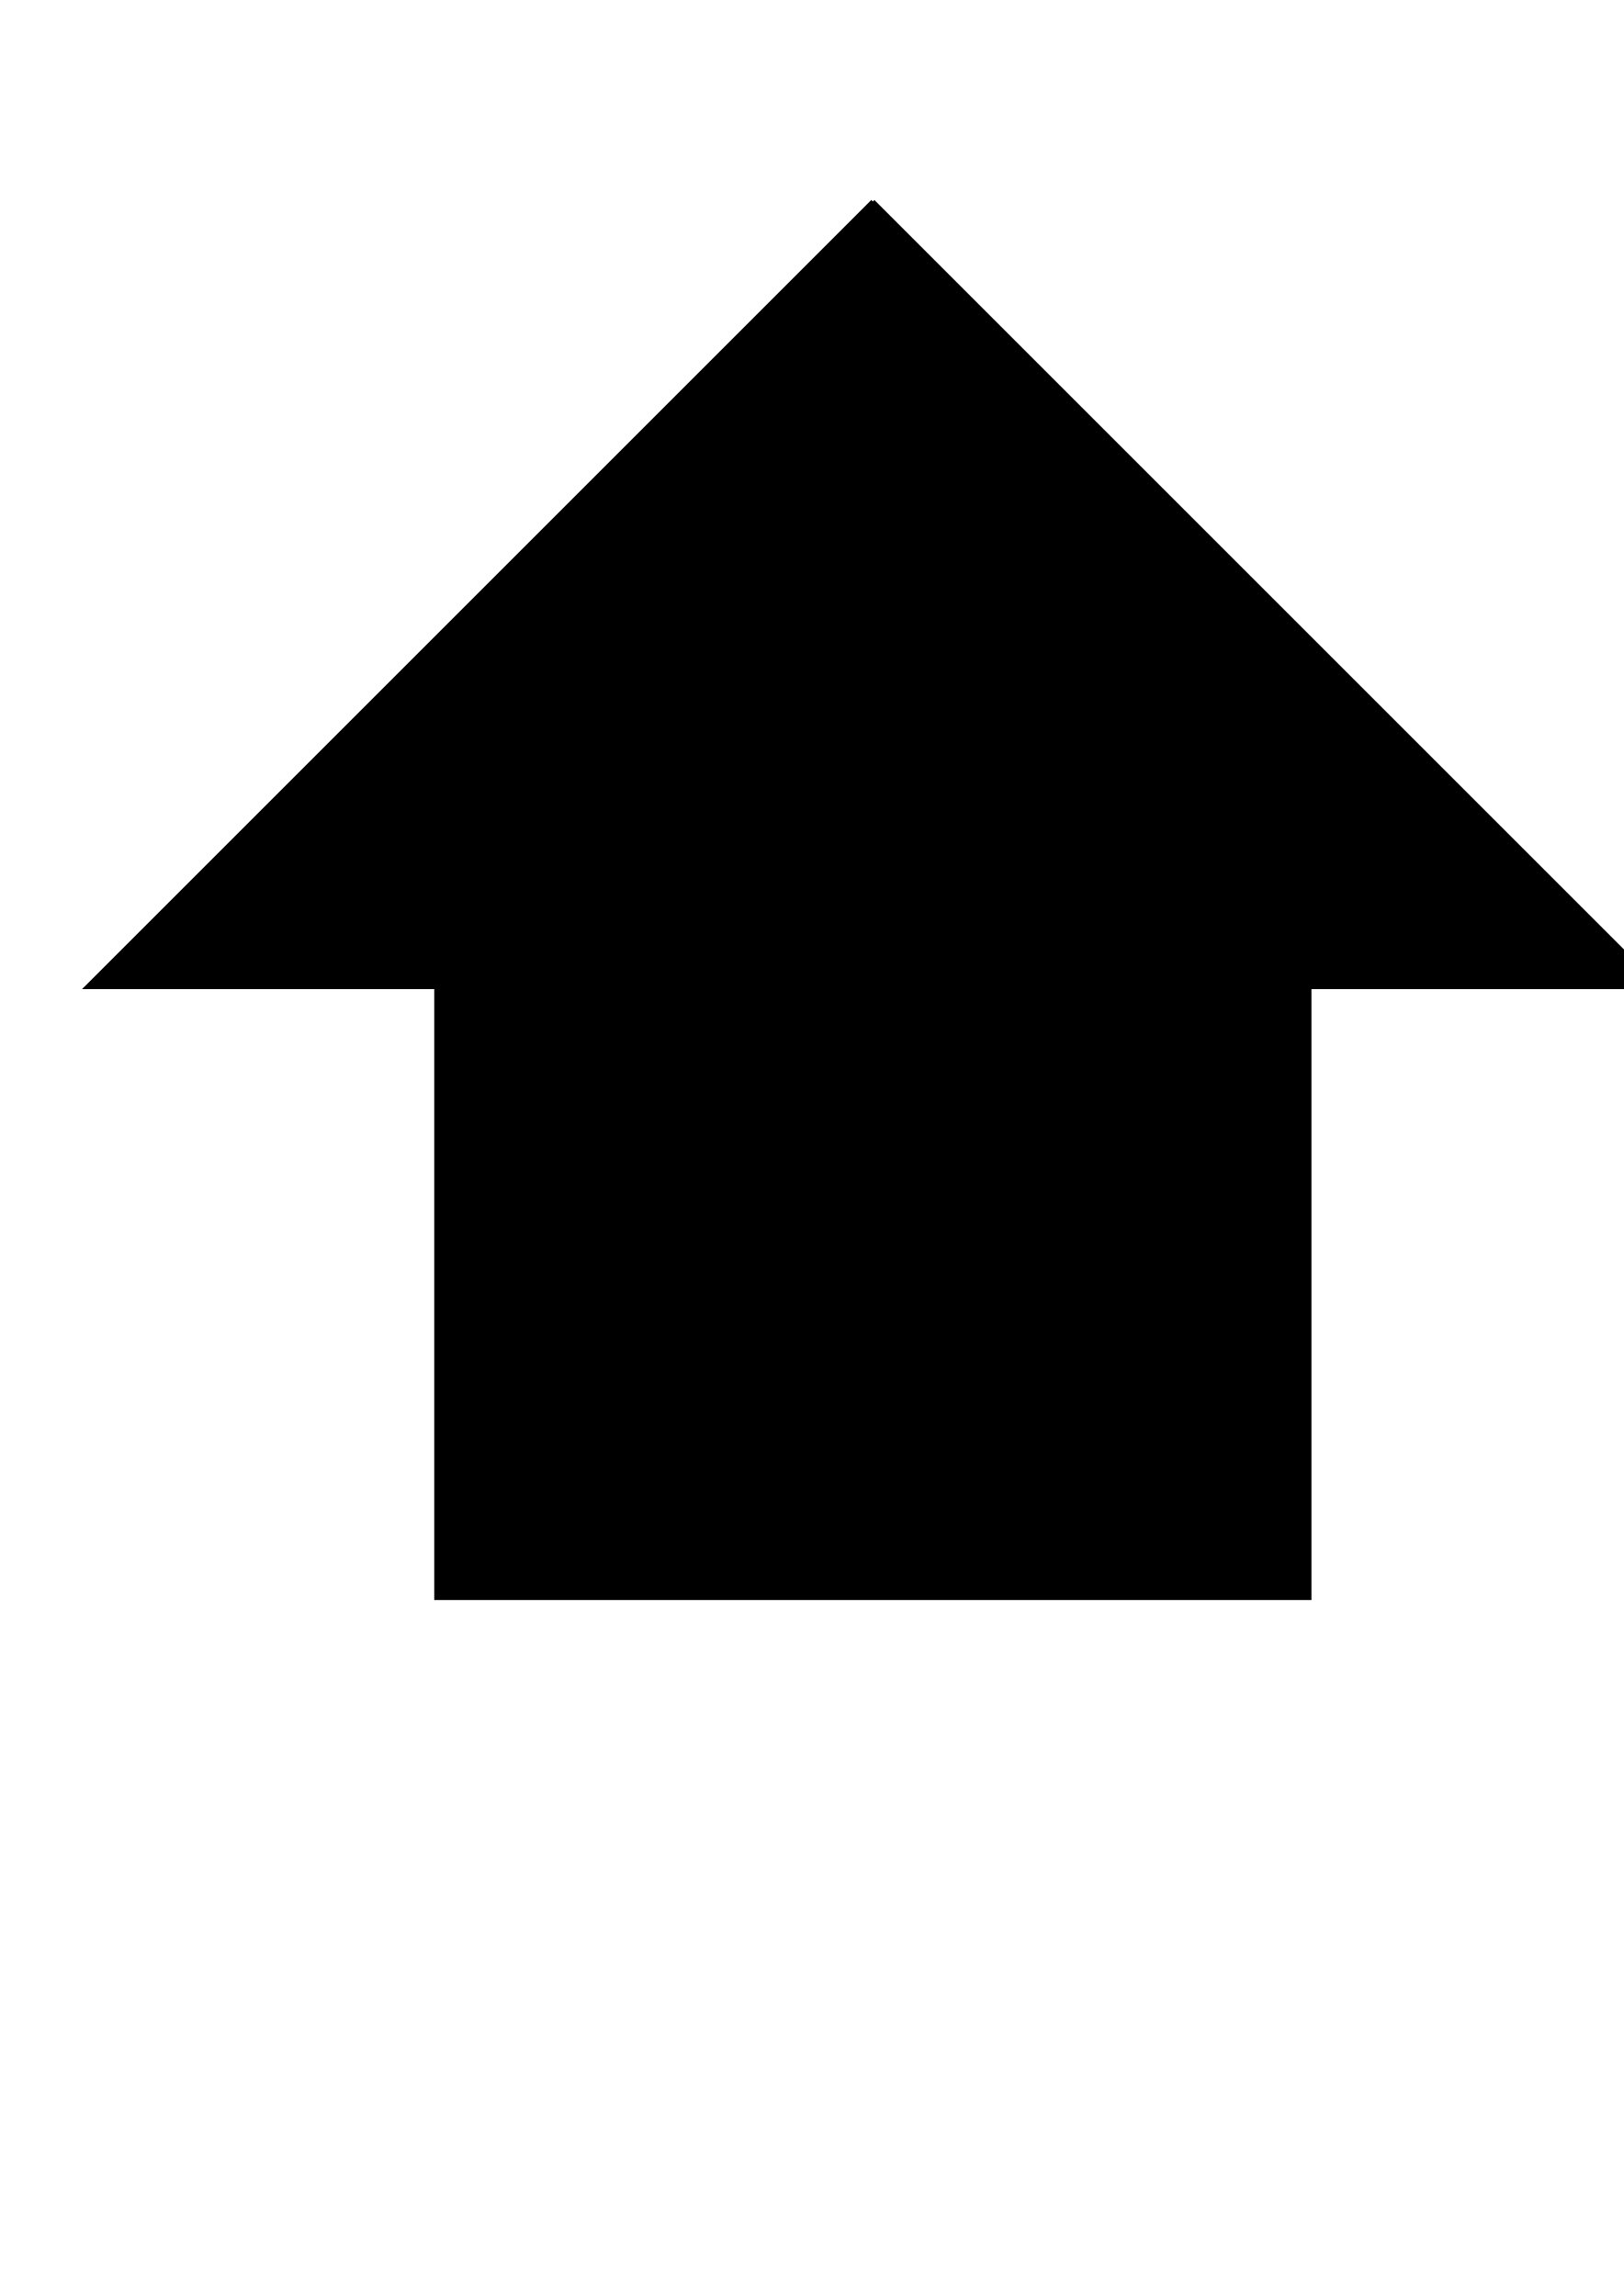
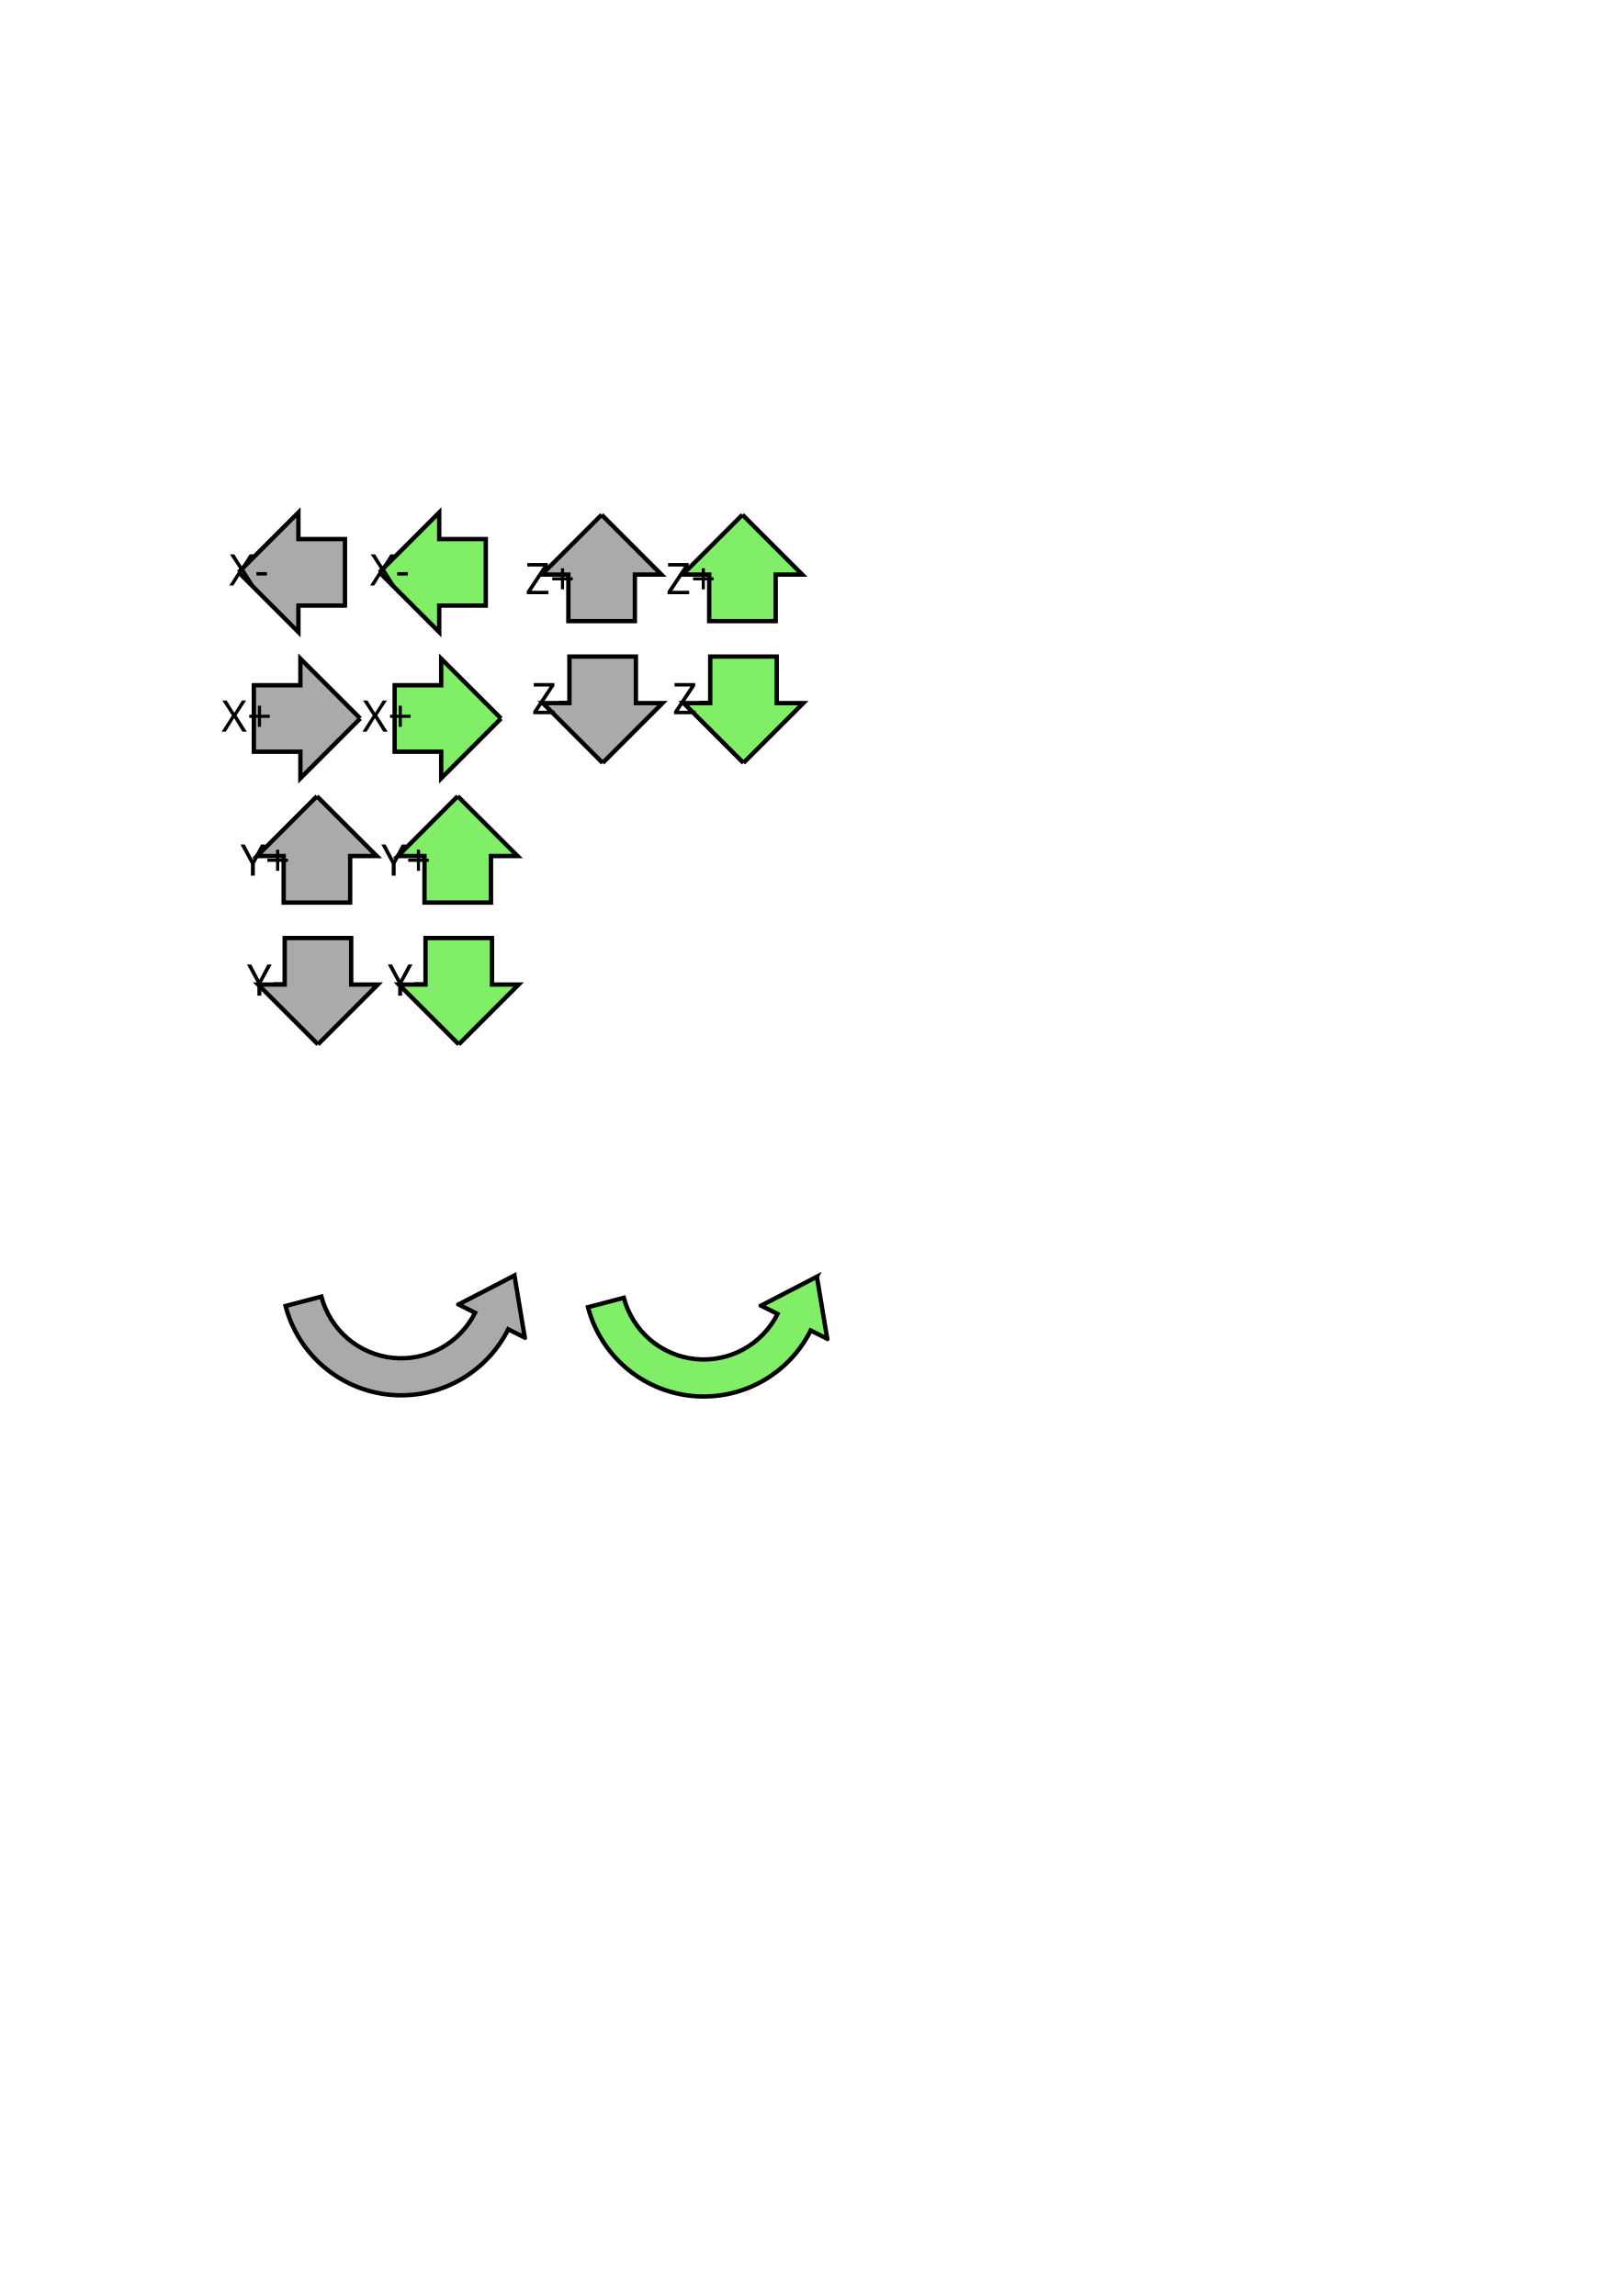
<svg xmlns="http://www.w3.org/2000/svg" width="744.094" height="1052.362" id="svg3751" version="1.1">
  <defs id="defs3753">
    <symbol id="*Paper_Space0" />
    <symbol id="*Paper_Space" />
    <symbol id="*Model_Space" />
    <marker orient="auto" id="DistanceX" style="overflow:visible" refX="0.0" refY="0.0">
      <path id="path3843" d="M 3,-3 L -3,3 M 0,-5 L  0,5" style="stroke:#000000; stroke-width:0.5" />
    </marker>
  </defs>
  <g id="layer1">
    <g id="g3848" transform="translate(-340.3054,182.3397)">
-       <path style="font-size:medium;font-style:normal;font-variant:normal;font-weight:normal;font-stretch:normal;text-indent:0;text-align:start;text-decoration:none;line-height:normal;letter-spacing:normal;word-spacing:normal;text-transform:none;direction:ltr;block-progression:tb;writing-mode:lr-tb;text-anchor:start;baseline-shift:baseline;color:#000000;fill:#000000;fill-opacity:1;stroke:#000000;stroke-width:1;stroke-opacity:1;marker:none;visibility:visible;display:inline;overflow:visible;enable-background:accumulate;font-family:Sans;-inkscape-font-specification:Sans" d="m 1182.618,910.46 -213.906,110.906 0.219,0.438 -0.219,0.469 62.906,31.469 c -28.74,57.246 -75.16,105.459 -131.312,136.281 -28.151,15.452 -58.648,26.607 -90.125,32.969 l -0.031,0 c -31.467,6.356 -63.912,7.931 -95.844,4.625 -31.942,-3.307 -63.369,-11.481 -92.875,-24.156 -29.506,-12.675 -57.08,-29.859 -81.469,-50.75 -48.775,-41.781 -84.437,-98.672 -100.781,-160.781 l -0.5,0.125 -0.125,-0.469 -137.062,36.063 0.125,0.469 -0.469,0.125 c 11.836,44.978 30.517,88.155 55.219,127.562 24.701,39.408 55.397,75.055 90.719,105.312 35.322,30.257 75.266,55.111 118,73.469 42.733,18.357 88.269,30.21 134.531,35 46.262,4.79 93.225,2.526 138.812,-6.688 45.588,-9.213 89.76,-25.371 130.531,-47.75 40.771,-22.379 78.124,-50.988 110.375,-84.5 32.138,-33.394 59.198,-71.662 79.969,-113.094 l 62.938,31.469 0.219,-0.406 0.5,-0.094 -39.594,-237.719 -0.5,0.094 -0.25,-0.438 z" id="path4706" />
-       <path style="color:#000000;fill:#000000;stroke:#000000;stroke-width:2;stroke-linecap:butt;stroke-linejoin:miter;stroke-miterlimit:4;stroke-opacity:1;stroke-dasharray:none;stroke-dashoffset:0;marker:none;visibility:visible;display:inline;overflow:visible;enable-background:accumulate;fill-opacity:1" d="m 740.305,-89.978 -360,360 160,0 0,280 400,0 0,-280 160,0 -360,-360" id="path4776" />
-       <path id="path4780" d="m 1660.305,-129.977 -360,360 160,0 0,280 400,0 0,-280 160,0 -360,-360" style="color:#000000;fill:#000000;fill-opacity:1;stroke:#000000;stroke-width:2;stroke-linecap:butt;stroke-linejoin:miter;stroke-miterlimit:4;stroke-opacity:1;stroke-dasharray:none;stroke-dashoffset:0;marker:none;visibility:visible;display:inline;overflow:visible;enable-background:accumulate" />
+       <path style="font-size:medium;font-style:normal;font-variant:normal;font-weight:normal;font-stretch:normal;text-indent:0;text-align:start;text-decoration:none;line-height:normal;letter-spacing:normal;word-spacing:normal;text-transform:none;direction:ltr;block-progression:tb;writing-mode:lr-tb;text-anchor:start;baseline-shift:baseline;color:#000000;fill:#aaaaaa;fill-opacity:1;stroke:#000000;stroke-width:2;stroke-opacity:1;marker:none;visibility:visible;display:inline;overflow:visible;enable-background:accumulate;font-family:Sans;-inkscape-font-specification:Sans;stroke-miterlimit:4;stroke-dasharray:none" d="m 575.989,402.312 -25.434,13.187 0.026,0.052 -0.026,0.056 7.48,3.742 c -3.417,6.807 -8.937,12.539 -15.613,16.204 -3.347,1.837 -6.973,3.164 -10.716,3.92 l -0.004,0 c -3.741,0.756 -7.599,0.943 -11.396,0.55 -3.798,-0.393 -7.535,-1.365 -11.043,-2.872 -3.508,-1.507 -6.787,-3.55 -9.687,-6.034 -5.799,-4.968 -10.04,-11.732 -11.983,-19.117 l -0.059,0.015 -0.015,-0.056 -16.297,4.288 0.015,0.056 -0.056,0.015 c 1.407,5.348 3.629,10.482 6.566,15.167 2.937,4.686 6.587,8.924 10.787,12.522 4.2,3.598 8.949,6.553 14.03,8.736 5.081,2.183 10.495,3.592 15.996,4.162 5.501,0.57 11.085,0.3 16.505,-0.795 5.42,-1.095 10.673,-3.017 15.52,-5.678 4.848,-2.661 9.289,-6.062 13.124,-10.047 3.821,-3.971 7.039,-8.521 9.508,-13.447 l 7.483,3.742 0.026,-0.048 0.059,-0.011 -4.708,-28.265 -0.059,0.011 -0.03,-0.052 z" id="path4706" />
+       <g id="g3906">
+         <path id="path4776" d="m 485.541,182.599 -27.424,27.424 12.188,0 0,21.33 30.471,0 0,-21.33 12.188,0 -27.424,-27.424" style="color:#000000;fill:#aaaaaa;fill-opacity:1;stroke:#000000;stroke-width:2;stroke-linecap:butt;stroke-linejoin:miter;stroke-miterlimit:4;stroke-opacity:1;stroke-dasharray:none;stroke-dashoffset:0;marker:none;visibility:visible;display:inline;overflow:visible;enable-background:accumulate" />
+         <text id="text3772" y="219.022" x="485.305" style="font-size:20px;font-style:normal;font-variant:normal;font-weight:normal;font-stretch:normal;text-align:center;line-height:125%;letter-spacing:0px;word-spacing:0px;text-anchor:middle;fill:#000000;fill-opacity:1;stroke:none;font-family:Ubuntu;-inkscape-font-specification:Ubuntu" xml:space="preserve">
+           <tspan y="219.022" x="485.305" id="tspan3774">Y+</tspan>
+         </text>
+       </g>
+       <g id="g3911">
+         <path style="color:#000000;fill:#80ee66;fill-opacity:1;stroke:#000000;stroke-width:2;stroke-linecap:butt;stroke-linejoin:miter;stroke-miterlimit:4;stroke-opacity:1;stroke-dasharray:none;stroke-dashoffset:0;marker:none;visibility:visible;display:inline;overflow:visible;enable-background:accumulate" d="m 550.07,182.599 -27.424,27.424 12.188,0 0,21.33 30.471,0 0,-21.33 12.188,0 -27.424,-27.424" id="path3776" />
+         <text xml:space="preserve" style="font-size:20px;font-style:normal;font-variant:normal;font-weight:normal;font-stretch:normal;text-align:center;line-height:125%;letter-spacing:0px;word-spacing:0px;text-anchor:middle;fill:#000000;fill-opacity:1;stroke:none;font-family:Ubuntu;-inkscape-font-specification:Ubuntu" x="549.834" y="219.022" id="text3778">
+           <tspan id="tspan3780" x="549.834" y="219.022">Y+</tspan>
+         </text>
+       </g>
+       <g id="g3916">
+         <path style="color:#000000;fill:#aaaaaa;fill-opacity:1;stroke:#000000;stroke-width:2;stroke-linecap:butt;stroke-linejoin:miter;stroke-miterlimit:4;stroke-opacity:1;stroke-dasharray:none;stroke-dashoffset:0;marker:none;visibility:visible;display:inline;overflow:visible;enable-background:accumulate" d="m 486.012,296.352 27.424,-27.424 -12.188,0 0,-21.33 -30.471,0 0,21.33 -12.188,0 27.424,27.424" id="path3784" />
+         <text xml:space="preserve" style="font-size:20px;font-style:normal;font-variant:normal;font-weight:normal;font-stretch:normal;text-align:center;line-height:125%;letter-spacing:0px;word-spacing:0px;text-anchor:middle;fill:#000000;fill-opacity:1;stroke:none;font-family:Ubuntu;-inkscape-font-specification:Ubuntu" x="485.776" y="274.022" id="text3786">
+           <tspan id="tspan3788" x="485.776" y="274.022">Y-</tspan>
+         </text>
+       </g>
+       <g id="g3921">
+         <path id="path3790" d="m 550.541,296.352 27.424,-27.424 -12.188,0 0,-21.33 -30.471,0 0,21.33 -12.188,0 27.424,27.424" style="color:#000000;fill:#80ee66;fill-opacity:1;stroke:#000000;stroke-width:2;stroke-linecap:butt;stroke-linejoin:miter;stroke-miterlimit:4;stroke-opacity:1;stroke-dasharray:none;stroke-dashoffset:0;marker:none;visibility:visible;display:inline;overflow:visible;enable-background:accumulate" />
+         <text id="text3792" y="274.022" x="550.305" style="font-size:20px;font-style:normal;font-variant:normal;font-weight:normal;font-stretch:normal;text-align:center;line-height:125%;letter-spacing:0px;word-spacing:0px;text-anchor:middle;fill:#000000;fill-opacity:1;stroke:none;font-family:Ubuntu;-inkscape-font-specification:Ubuntu" xml:space="preserve">
+           <tspan y="274.022" x="550.305" id="tspan3794">Y-</tspan>
+         </text>
+       </g>
+       <g id="g3876">
+         <path style="color:#000000;fill:#aaaaaa;fill-opacity:1;stroke:#000000;stroke-width:2;stroke-linecap:butt;stroke-linejoin:miter;stroke-miterlimit:4;stroke-opacity:1;stroke-dasharray:none;stroke-dashoffset:0;marker:none;visibility:visible;display:inline;overflow:visible;enable-background:accumulate" d="m 505.389,146.975 -27.424,-27.424 0,12.188 -21.33,0 0,30.471 21.33,0 0,12.188 27.424,-27.424" id="path3800" />
+         <text xml:space="preserve" style="font-size:20px;font-style:normal;font-variant:normal;font-weight:normal;font-stretch:normal;text-align:center;line-height:125%;letter-spacing:0px;word-spacing:0px;text-anchor:middle;fill:#000000;fill-opacity:1;stroke:none;font-family:Ubuntu;-inkscape-font-specification:Ubuntu" x="476.776" y="153.022" id="text3802">
+           <tspan id="tspan3804" x="476.776" y="153.022">X+</tspan>
+         </text>
+       </g>
+       <g id="g3881">
+         <path id="path3806" d="m 569.918,146.975 -27.424,-27.424 0,12.188 -21.33,0 0,30.471 21.33,0 0,12.188 27.424,-27.424" style="color:#000000;fill:#80ee66;fill-opacity:1;stroke:#000000;stroke-width:2;stroke-linecap:butt;stroke-linejoin:miter;stroke-miterlimit:4;stroke-opacity:1;stroke-dasharray:none;stroke-dashoffset:0;marker:none;visibility:visible;display:inline;overflow:visible;enable-background:accumulate" />
+         <text id="text3808" y="153.022" x="541.305" style="font-size:20px;font-style:normal;font-variant:normal;font-weight:normal;font-stretch:normal;text-align:center;line-height:125%;letter-spacing:0px;word-spacing:0px;text-anchor:middle;fill:#000000;fill-opacity:1;stroke:none;font-family:Ubuntu;-inkscape-font-specification:Ubuntu" xml:space="preserve">
+           <tspan y="153.022" x="541.305" id="tspan3810">X+</tspan>
+         </text>
+       </g>
+       <g id="g3866">
+         <path id="path3816" d="m 449.635,79.975 27.424,27.424 0,-12.188 21.33,0 0,-30.471 -21.33,0 0,-12.188 -27.424,27.424" style="color:#000000;fill:#aaaaaa;fill-opacity:1;stroke:#000000;stroke-width:2;stroke-linecap:butt;stroke-linejoin:miter;stroke-miterlimit:4;stroke-opacity:1;stroke-dasharray:none;stroke-dashoffset:0;marker:none;visibility:visible;display:inline;overflow:visible;enable-background:accumulate" />
+         <text id="text3818" y="86.022" x="477.776" style="font-size:20px;font-style:normal;font-variant:normal;font-weight:normal;font-stretch:normal;text-align:center;line-height:125%;letter-spacing:0px;word-spacing:0px;text-anchor:middle;fill:#000000;fill-opacity:1;stroke:none;font-family:Ubuntu;-inkscape-font-specification:Ubuntu" xml:space="preserve">
+           <tspan y="86.022" x="477.776" id="tspan3820">X-</tspan>
+         </text>
+       </g>
+       <g id="g3871">
+         <path style="color:#000000;fill:#80ee66;fill-opacity:1;stroke:#000000;stroke-width:2;stroke-linecap:butt;stroke-linejoin:miter;stroke-miterlimit:4;stroke-opacity:1;stroke-dasharray:none;stroke-dashoffset:0;marker:none;visibility:visible;display:inline;overflow:visible;enable-background:accumulate" d="m 514.164,79.975 27.424,27.424 0,-12.188 21.33,0 0,-30.471 -21.33,0 0,-12.188 -27.424,27.424" id="path3822" />
+         <text xml:space="preserve" style="font-size:20px;font-style:normal;font-variant:normal;font-weight:normal;font-stretch:normal;text-align:center;line-height:125%;letter-spacing:0px;word-spacing:0px;text-anchor:middle;fill:#000000;fill-opacity:1;stroke:none;font-family:Ubuntu;-inkscape-font-specification:Ubuntu" x="542.305" y="86.022" id="text3824">
+           <tspan id="tspan3826" x="542.305" y="86.022">X-</tspan>
+         </text>
+       </g>
+       <g id="g3886">
+         <path style="color:#000000;fill:#aaaaaa;fill-opacity:1;stroke:#000000;stroke-width:2;stroke-linecap:butt;stroke-linejoin:miter;stroke-miterlimit:4;stroke-opacity:1;stroke-dasharray:none;stroke-dashoffset:0;marker:none;visibility:visible;display:inline;overflow:visible;enable-background:accumulate" d="m 616.012,53.599 -27.424,27.424 12.188,0 0,21.33 30.471,0 0,-21.33 12.188,0 -27.424,-27.424" id="path3832" />
+         <text xml:space="preserve" style="font-size:20px;font-style:normal;font-variant:normal;font-weight:normal;font-stretch:normal;text-align:center;line-height:125%;letter-spacing:0px;word-spacing:0px;text-anchor:middle;fill:#000000;fill-opacity:1;stroke:none;font-family:Ubuntu;-inkscape-font-specification:Ubuntu" x="615.776" y="90.022" id="text3834">
+           <tspan id="tspan3836" x="615.776" y="90.022">Z+</tspan>
+         </text>
+       </g>
+       <g id="g3891">
+         <path id="path3838" d="m 680.541,53.599 -27.424,27.424 12.188,0 0,21.33 30.471,0 0,-21.33 12.188,0 -27.424,-27.424" style="color:#000000;fill:#80ee66;fill-opacity:1;stroke:#000000;stroke-width:2;stroke-linecap:butt;stroke-linejoin:miter;stroke-miterlimit:4;stroke-opacity:1;stroke-dasharray:none;stroke-dashoffset:0;marker:none;visibility:visible;display:inline;overflow:visible;enable-background:accumulate" />
+         <text id="text3840" y="90.022" x="680.305" style="font-size:20px;font-style:normal;font-variant:normal;font-weight:normal;font-stretch:normal;text-align:center;line-height:125%;letter-spacing:0px;word-spacing:0px;text-anchor:middle;fill:#000000;fill-opacity:1;stroke:none;font-family:Ubuntu;-inkscape-font-specification:Ubuntu" xml:space="preserve">
+           <tspan y="90.022" x="680.305" id="tspan3842">Z+</tspan>
+         </text>
+       </g>
+       <g id="g3896">
+         <path id="path3844" d="m 616.483,167.352 27.424,-27.424 -12.188,0 0,-21.33 -30.471,0 0,21.33 -12.188,0 27.424,27.424" style="color:#000000;fill:#aaaaaa;fill-opacity:1;stroke:#000000;stroke-width:2;stroke-linecap:butt;stroke-linejoin:miter;stroke-miterlimit:4;stroke-opacity:1;stroke-dasharray:none;stroke-dashoffset:0;marker:none;visibility:visible;display:inline;overflow:visible;enable-background:accumulate" />
+         <text id="text3846" y="145.022" x="616.247" style="font-size:20px;font-style:normal;font-variant:normal;font-weight:normal;font-stretch:normal;text-align:center;line-height:125%;letter-spacing:0px;word-spacing:0px;text-anchor:middle;fill:#000000;fill-opacity:1;stroke:none;font-family:Ubuntu;-inkscape-font-specification:Ubuntu" xml:space="preserve">
+           <tspan y="145.022" x="616.247" id="tspan3848">Z-</tspan>
+         </text>
+       </g>
+       <g id="g3901">
+         <path style="color:#000000;fill:#80ee66;fill-opacity:1;stroke:#000000;stroke-width:2;stroke-linecap:butt;stroke-linejoin:miter;stroke-miterlimit:4;stroke-opacity:1;stroke-dasharray:none;stroke-dashoffset:0;marker:none;visibility:visible;display:inline;overflow:visible;enable-background:accumulate" d="m 681.012,167.352 27.424,-27.424 -12.188,0 0,-21.33 -30.471,0 0,21.33 -12.188,0 27.424,27.424" id="path3850" />
+         <text xml:space="preserve" style="font-size:20px;font-style:normal;font-variant:normal;font-weight:normal;font-stretch:normal;text-align:center;line-height:125%;letter-spacing:0px;word-spacing:0px;text-anchor:middle;fill:#000000;fill-opacity:1;stroke:none;font-family:Ubuntu;-inkscape-font-specification:Ubuntu" x="680.776" y="145.022" id="text3852">
+           <tspan id="tspan3854" x="680.776" y="145.022">Z-</tspan>
+         </text>
+       </g>
+       <path id="path3864" d="m 714.589,402.862 -25.434,13.187 0.026,0.052 -0.026,0.056 7.48,3.742 c -3.417,6.807 -8.937,12.539 -15.613,16.204 -3.347,1.837 -6.973,3.164 -10.716,3.92 l -0.004,0 c -3.741,0.756 -7.599,0.943 -11.396,0.55 -3.798,-0.393 -7.535,-1.365 -11.043,-2.872 -3.508,-1.507 -6.787,-3.55 -9.687,-6.034 -5.799,-4.968 -10.04,-11.732 -11.983,-19.117 l -0.059,0.015 -0.015,-0.056 -16.297,4.288 0.015,0.056 -0.056,0.015 c 1.407,5.348 3.629,10.482 6.566,15.167 2.937,4.686 6.587,8.924 10.787,12.522 4.2,3.598 8.949,6.553 14.03,8.736 5.081,2.183 10.495,3.592 15.996,4.162 5.501,0.57 11.085,0.3 16.505,-0.795 5.42,-1.095 10.673,-3.017 15.52,-5.678 4.848,-2.661 9.289,-6.062 13.124,-10.047 3.821,-3.971 7.039,-8.521 9.508,-13.447 l 7.483,3.742 0.026,-0.048 0.059,-0.011 -4.708,-28.265 -0.059,0.011 -0.03,-0.052 z" style="font-size:medium;font-style:normal;font-variant:normal;font-weight:normal;font-stretch:normal;text-indent:0;text-align:start;text-decoration:none;line-height:normal;letter-spacing:normal;word-spacing:normal;text-transform:none;direction:ltr;block-progression:tb;writing-mode:lr-tb;text-anchor:start;baseline-shift:baseline;color:#000000;fill:#80ee66;fill-opacity:1;stroke:#000000;stroke-width:2;stroke-miterlimit:4;stroke-opacity:1;stroke-dasharray:none;marker:none;visibility:visible;display:inline;overflow:visible;enable-background:accumulate;font-family:Sans;-inkscape-font-specification:Sans" />
    </g>
  </g>
</svg>
